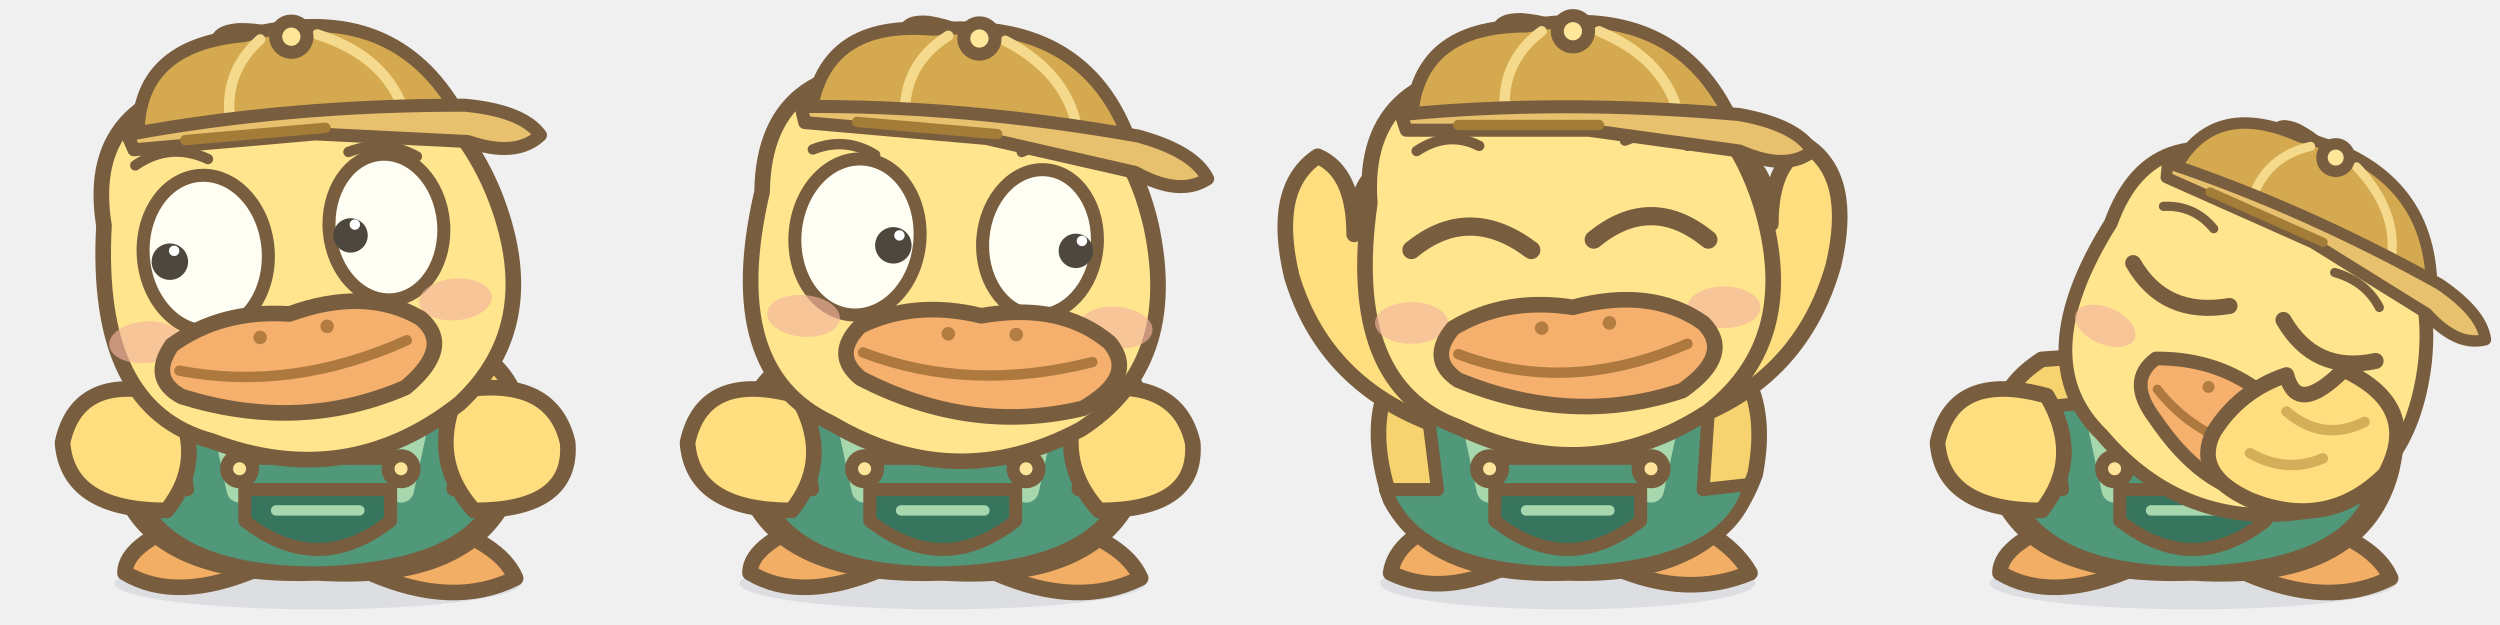
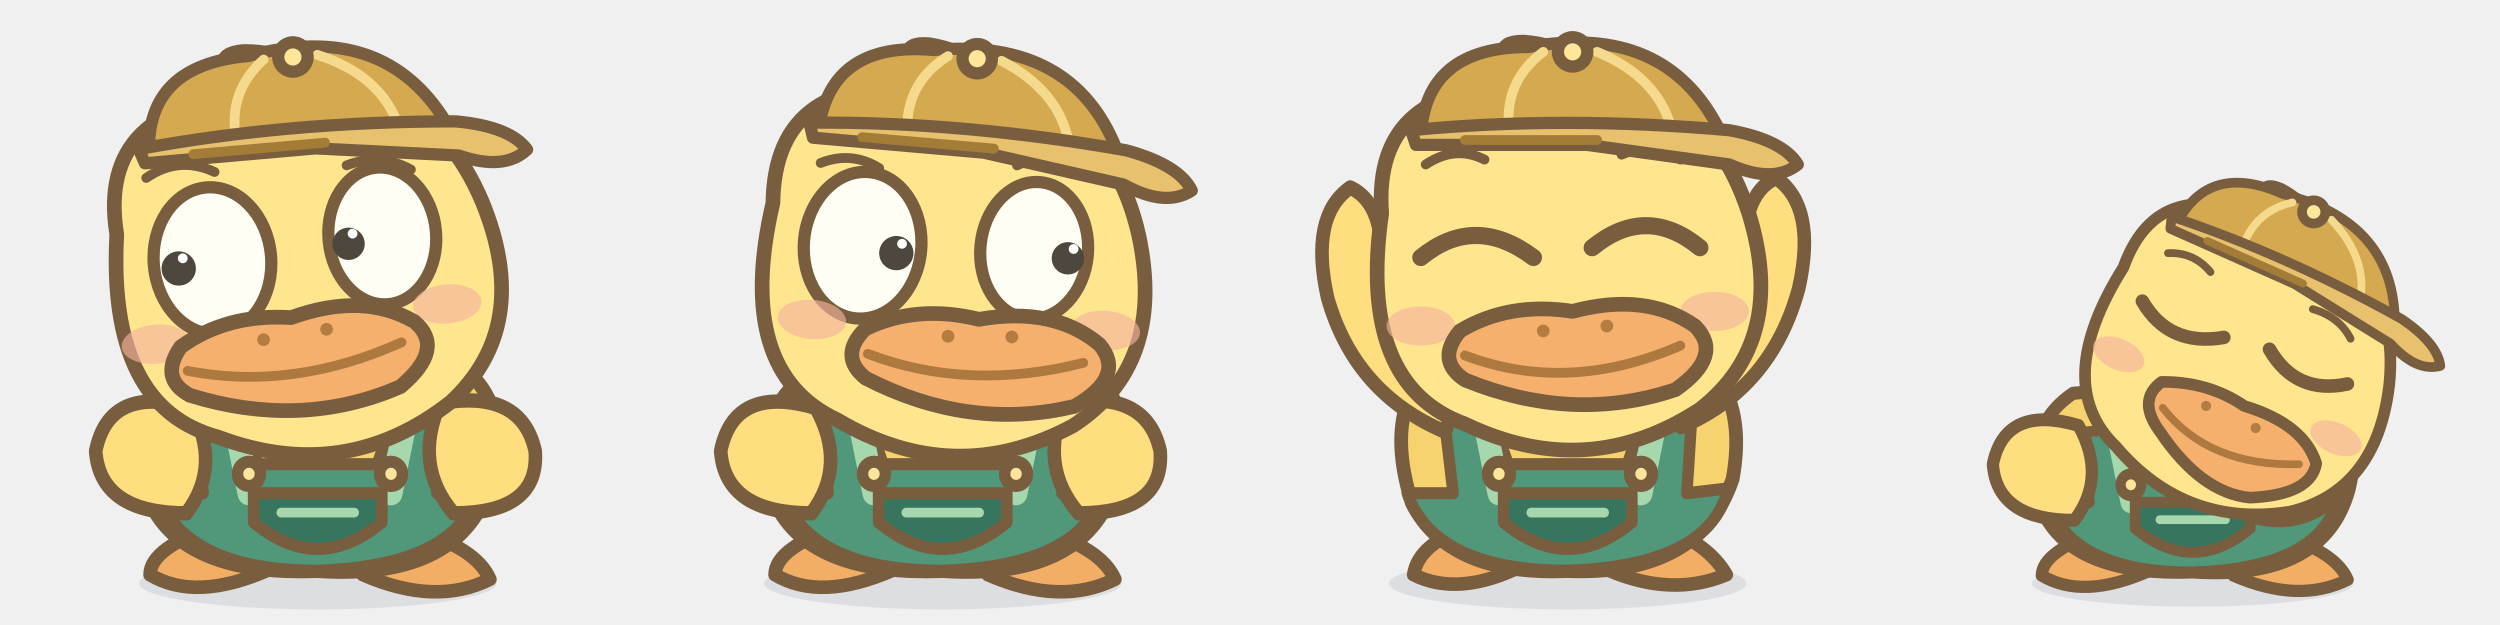
<svg xmlns="http://www.w3.org/2000/svg" width="480" height="120" viewBox="0 0 480 120">
  <g stroke="#785D3E" stroke-width="3" stroke-linecap="round" stroke-linejoin="round">
    <g id="pip-look-left">
-       <ellipse cx="61" cy="112" rx="39" ry="5" fill="#65708A" opacity=".14" stroke="none" />
-       <path d="M39 99Q24 104 24 110Q34 116 50 109L51 98M72 100L71 110Q87 117 99 111Q96 104 82 100" fill="#F3AE65" />
-       <path d="M32 69Q18 78 25 97Q33 111 61 110Q93 112 99 91Q104 71 86 65Z" fill="#F6D36E" />
-       <g stroke="#785D3E" stroke-width="2.5" stroke-linejoin="round" stroke-linecap="round">
-         <path d="M34 78L44 77L48 88H74L78 77L88 79L87 94L96 93Q92 109 61 110Q32 110 26 94L36 94Z" fill="#51977A" />
-         <path d="M43 80L46 94M80 80L77 94" fill="none" stroke="#A7D7AC" stroke-width="5" />
-         <path d="M47 94H75V100Q61 111 47 100Z" fill="#37755F" />
-         <path d="M53 98H69" stroke="#A7D7AC" stroke-width="2" />
-         <circle cx="46" cy="90" r="2.5" fill="#FFE599" />
-         <circle cx="77" cy="90" r="2.5" fill="#FFE599" />
-       </g>
-       <path d="M33 76Q15 71 12 85Q13 98 32 98Q40 88 33 76M88 75Q106 72 109 85Q110 98 91 98Q82 88 88 75" fill="#FFDE7F" />
-       <g transform="translate(-1 1) rotate(-5 60 64)">
+       <ellipse cx="61" cy="112" rx="34.32" ry="5" fill="#65708A" opacity=".14" stroke="none" />
+       <g transform="translate(61 106) scale(0.87) translate(-61 -105)" data-growth-part="feet">
+         <path d="M39 99Q24 104 24 110Q34 116 50 109L51 98M72 100L71 110Q87 117 99 111Q96 104 82 100" fill="#F3AE65" />
+       </g>
+       <g transform="translate(61 104) scale(0.88 0.93) translate(-61 -104)" data-growth-part="body">
+         <path d="M32 69Q18 78 25 97Q33 111 61 110Q93 112 99 91Q104 71 86 65Z" fill="#F6D36E" />
+         <g stroke="#785D3E" stroke-width="2.5" stroke-linejoin="round" stroke-linecap="round">
+           <path d="M34 78L44 77L48 88H74L78 77L88 79L87 94L96 93Q92 109 61 110Q32 110 26 94L36 94Z" fill="#51977A" />
+           <path d="M43 80L46 94M80 80L77 94" fill="none" stroke="#A7D7AC" stroke-width="5" />
+           <path d="M47 94H75V100Q61 111 47 100Z" fill="#37755F" />
+           <path d="M53 98H69" stroke="#A7D7AC" stroke-width="2" />
+           <circle cx="46" cy="90" r="2.5" fill="#FFE599" />
+           <circle cx="77" cy="90" r="2.5" fill="#FFE599" />
+         </g>
+       </g>
+       <g transform="translate(61 82) scale(0.87 0.92) translate(-61 -80)" data-growth-part="wings">
+         <path d="M33 76Q15 71 12 85Q13 98 32 98Q40 88 33 76M88 75Q106 72 109 85Q110 98 91 98Q82 88 88 75" fill="#FFDE7F" />
+       </g>
+       <g transform="translate(61 72) scale(0.94) translate(-61 -72)" data-growth-part="head">
+         <g transform="translate(-1 1) rotate(-5 60 64)">
+           <path d="M23 39Q21 12 54 13Q88 8 98 39Q106 65 88 79Q65 94 40 82Q18 74 23 39Z" fill="#FFE68E" />
+           <path d="M54 14Q43 4 52 4Q65 5 64 15M61 12Q69 4 72 9" fill="#FFE68E" />
+           <path d="M30 28Q37 24 44 28M71 29Q78 27 84 31" fill="none" stroke-width="2" />
+           <ellipse cx="42" cy="46" rx="12" ry="15" fill="#FFFEF4" stroke-width="2.5" />
+           <ellipse cx="77" cy="44" rx="11" ry="14" fill="#FFFEF4" stroke-width="2.5" />
+           <g fill="#4E473E" stroke="none">
+             <circle cx="35" cy="47" r="3.5" />
+             <circle cx="70" cy="45" r="3.3" />
+           </g>
+           <g fill="#FFF" stroke="none">
+             <circle cx="36" cy="45" r="1" />
+             <circle cx="71" cy="43" r="1" />
+           </g>
+           <g fill="#F3B39B" opacity=".65" stroke="none">
+             <ellipse cx="29" cy="62" rx="7" ry="4" />
+             <ellipse cx="89" cy="59" rx="7" ry="4" />
+           </g>
+           <g transform="translate(-5 0)">
+             <path d="M39 63Q49 57 62 59Q77 55 87 62Q93 68 83 75Q62 82 40 73Q34 69 39 63Z" fill="#F5B06D" />
+             <path d="M40 68Q61 74 84 66" fill="none" stroke="#AD793E" stroke-width="2" />
+             <g fill="#B37C40" stroke="none">
+               <circle cx="56" cy="63" r="1.3" />
+               <circle cx="69" cy="62" r="1.3" />
+             </g>
+           </g>
+           <g stroke="#785D3E" stroke-width="2.5" stroke-linejoin="round" stroke-linecap="round">
+             <path d="M31 23Q32 5 53 5Q81 0 92 22Z" fill="#D4A94F" />
+             <path d="M56 6Q48 12 49 22M67 6Q79 11 82 21" fill="none" stroke="#F5DA8D" stroke-width="2" />
+             <path d="M29 22Q60 19 94 22Q105 24 108 29Q103 33 94 29L65 25H30Z" fill="#E7C16E" />
+             <path d="M40 24H67" fill="none" stroke="#A37D38" stroke-width="2" />
+             <circle cx="62" cy="6" r="3" fill="#FFE699" />
+           </g>
+         </g>
+       </g>
+     </g>
+     <g id="pip-look-right" transform="translate(120 0)">
+       <ellipse cx="61" cy="112" rx="34.32" ry="5" fill="#65708A" opacity=".14" stroke="none" />
+       <g transform="translate(61 106) scale(0.87) translate(-61 -105)" data-growth-part="feet">
+         <path d="M39 99Q24 104 24 110Q34 116 50 109L51 98M72 100L71 110Q87 117 99 111Q96 104 82 100" fill="#F3AE65" />
+       </g>
+       <g transform="translate(61 104) scale(0.88 0.93) translate(-61 -104)" data-growth-part="body">
+         <path d="M32 69Q18 78 25 97Q33 111 61 110Q93 112 99 91Q104 71 86 65Z" fill="#F6D36E" />
+         <g stroke="#785D3E" stroke-width="2.5" stroke-linejoin="round" stroke-linecap="round">
+           <path d="M34 78L44 77L48 88H74L78 77L88 79L87 94L96 93Q92 109 61 110Q32 110 26 94L36 94Z" fill="#51977A" />
+           <path d="M43 80L46 94M80 80L77 94" fill="none" stroke="#A7D7AC" stroke-width="5" />
+           <path d="M47 94H75V100Q61 111 47 100Z" fill="#37755F" />
+           <path d="M53 98H69" stroke="#A7D7AC" stroke-width="2" />
+           <circle cx="46" cy="90" r="2.5" fill="#FFE599" />
+           <circle cx="77" cy="90" r="2.5" fill="#FFE599" />
+         </g>
+       </g>
+       <g transform="translate(61 82) scale(0.87 0.92) translate(-61 -80)" data-growth-part="wings">
+         <path d="M33 76Q15 71 12 85Q13 98 32 98Q40 88 33 76M88 75Q106 72 109 85Q110 98 91 98Q82 88 88 75" fill="#FFDE7F" />
+       </g>
+       <g transform="translate(61 72) scale(0.94) translate(-61 -72)" data-growth-part="head">
+         <g transform="translate(1 1) rotate(5 60 64)">
+           <path d="M23 39Q21 12 54 13Q88 8 98 39Q106 65 88 79Q65 94 40 82Q18 74 23 39Z" fill="#FFE68E" />
+           <path d="M54 14Q43 4 52 4Q65 5 64 15M61 12Q69 4 72 9" fill="#FFE68E" />
+           <path d="M32 30Q38 27 44 30M72 27Q79 23 86 28" fill="none" stroke-width="2" />
+           <ellipse cx="42" cy="46" rx="12" ry="15" fill="#FFFEF4" stroke-width="2.5" />
+           <ellipse cx="77" cy="44" rx="11" ry="14" fill="#FFFEF4" stroke-width="2.5" />
+           <g fill="#4E473E" stroke="none">
+             <circle cx="49" cy="47" r="3.5" />
+             <circle cx="84" cy="45" r="3.3" />
+           </g>
+           <g fill="#FFF" stroke="none">
+             <circle cx="50" cy="45" r="1" />
+             <circle cx="85" cy="43" r="1" />
+           </g>
+           <g fill="#F3B39B" opacity=".65" stroke="none">
+             <ellipse cx="33" cy="62" rx="7" ry="4" />
+             <ellipse cx="93" cy="59" rx="7" ry="4" />
+           </g>
+           <g transform="translate(5 0)">
+             <path d="M39 63Q49 57 62 59Q77 55 87 62Q93 68 83 75Q62 82 40 73Q34 69 39 63Z" fill="#F5B06D" />
+             <path d="M40 68Q61 74 84 66" fill="none" stroke="#AD793E" stroke-width="2" />
+             <g fill="#B37C40" stroke="none">
+               <circle cx="56" cy="63" r="1.3" />
+               <circle cx="69" cy="62" r="1.3" />
+             </g>
+           </g>
+           <g stroke="#785D3E" stroke-width="2.5" stroke-linejoin="round" stroke-linecap="round">
+             <path d="M31 23Q32 5 53 5Q81 0 92 22Z" fill="#D4A94F" />
+             <path d="M56 6Q48 12 49 22M67 6Q79 11 82 21" fill="none" stroke="#F5DA8D" stroke-width="2" />
+             <path d="M29 22Q60 19 94 22Q105 24 108 29Q103 33 94 29L65 25H30Z" fill="#E7C16E" />
+             <path d="M40 24H67" fill="none" stroke="#A37D38" stroke-width="2" />
+             <circle cx="62" cy="6" r="3" fill="#FFE699" />
+           </g>
+         </g>
+       </g>
+     </g>
+     <g id="pip-stretch" transform="translate(240 0)">
+       <ellipse cx="61" cy="112" rx="34.32" ry="5" fill="#65708A" opacity=".14" stroke="none" />
+       <g transform="translate(61 106) scale(0.87) translate(-61 -105)" data-growth-part="feet">
+         <path d="M40 99Q28 103 27 110Q37 115 51 108L52 97M71 99L70 109Q84 115 96 110Q92 103 81 99" fill="#F3AE65" />
+       </g>
+       <g transform="translate(61 104) scale(0.88 0.93) translate(-61 -104)" data-growth-part="body">
+         <path d="M34 65Q20 75 27 96Q35 111 61 110Q90 111 97 91Q101 70 84 63Z" fill="#F6D36E" />
+         <g stroke="#785D3E" stroke-width="2.5" stroke-linejoin="round" stroke-linecap="round">
+           <path d="M34 78L44 77L48 88H74L78 77L88 79L87 94L96 93Q92 109 61 110Q32 110 26 94L36 94Z" fill="#51977A" />
+           <path d="M43 80L46 94M80 80L77 94" fill="none" stroke="#A7D7AC" stroke-width="5" />
+           <path d="M47 94H75V100Q61 111 47 100Z" fill="#37755F" />
+           <path d="M53 98H69" stroke="#A7D7AC" stroke-width="2" />
+           <circle cx="46" cy="90" r="2.5" fill="#FFE599" />
+           <circle cx="77" cy="90" r="2.5" fill="#FFE599" />
+         </g>
+       </g>
+       <g transform="translate(61 82) scale(0.87 0.92) translate(-61 -80)" data-growth-part="wings">
+         <path d="M34 81Q14 73 8 53Q4 36 13 30Q20 33 20 45Q21 31 27 34Q31 43 29 51Q28 62 38 69Z" fill="#FFDE7F" />
+         <path d="M86 80Q106 72 112 51Q116 34 107 28Q100 31 100 43Q99 29 93 32Q89 41 91 49Q92 60 82 68Z" fill="#FFDE7F" />
+       </g>
+       <g transform="translate(61 72) scale(0.94) translate(-61 -72)" data-growth-part="head">
        <path d="M23 39Q21 12 54 13Q88 8 98 39Q106 65 88 79Q65 94 40 82Q18 74 23 39Z" fill="#FFE68E" />
        <path d="M54 14Q43 4 52 4Q65 5 64 15M61 12Q69 4 72 9" fill="#FFE68E" />
-         <path d="M30 28Q37 24 44 28M71 29Q78 27 84 31" fill="none" stroke-width="2" />
-         <ellipse cx="42" cy="46" rx="12" ry="15" fill="#FFFEF4" stroke-width="2.5" />
-         <ellipse cx="77" cy="44" rx="11" ry="14" fill="#FFFEF4" stroke-width="2.5" />
-         <g fill="#4E473E" stroke="none">
-           <circle cx="35" cy="47" r="3.5" />
-           <circle cx="70" cy="45" r="3.3" />
-         </g>
-         <g fill="#FFF" stroke="none">
-           <circle cx="36" cy="45" r="1" />
-           <circle cx="71" cy="43" r="1" />
-         </g>
+         <path d="M32 29Q38 25 44 28M72 27Q79 24 84 28" fill="none" stroke-width="2" />
+         <path d="M31 48Q42 39 54 48M66 46Q77 37 88 46" fill="none" stroke-width="3.5" />
        <g fill="#F3B39B" opacity=".65" stroke="none">
-           <ellipse cx="29" cy="62" rx="7" ry="4" />
-           <ellipse cx="89" cy="59" rx="7" ry="4" />
-         </g>
-         <g transform="translate(-5 0)">
-           <path d="M39 63Q49 57 62 59Q77 55 87 62Q93 68 83 75Q62 82 40 73Q34 69 39 63Z" fill="#F5B06D" />
-           <path d="M40 68Q61 74 84 66" fill="none" stroke="#AD793E" stroke-width="2" />
-           <g fill="#B37C40" stroke="none">
-             <circle cx="56" cy="63" r="1.3" />
-             <circle cx="69" cy="62" r="1.3" />
-           </g>
+           <ellipse cx="31" cy="62" rx="7" ry="4" />
+           <ellipse cx="91" cy="59" rx="7" ry="4" />
+         </g>
+         <path d="M39 63Q49 57 62 59Q77 55 87 62Q93 68 83 75Q62 82 40 73Q34 69 39 63Z" fill="#F5B06D" />
+         <path d="M40 68Q61 76 84 66" fill="none" stroke="#AD793E" stroke-width="2" />
+         <g fill="#B37C40" stroke="none">
+           <circle cx="56" cy="63" r="1.3" />
+           <circle cx="69" cy="62" r="1.3" />
        </g>
        <g stroke="#785D3E" stroke-width="2.5" stroke-linejoin="round" stroke-linecap="round">
          <path d="M31 23Q32 5 53 5Q81 0 92 22Z" fill="#D4A94F" />
          <path d="M56 6Q48 12 49 22M67 6Q79 11 82 21" fill="none" stroke="#F5DA8D" stroke-width="2" />
          <path d="M29 22Q60 19 94 22Q105 24 108 29Q103 33 94 29L65 25H30Z" fill="#E7C16E" />
          <path d="M40 24H67" fill="none" stroke="#A37D38" stroke-width="2" />
          <circle cx="62" cy="6" r="3" fill="#FFE699" />
        </g>
      </g>
    </g>
-     <g id="pip-look-right" transform="translate(120 0)">
-       <ellipse cx="61" cy="112" rx="39" ry="5" fill="#65708A" opacity=".14" stroke="none" />
-       <path d="M39 99Q24 104 24 110Q34 116 50 109L51 98M72 100L71 110Q87 117 99 111Q96 104 82 100" fill="#F3AE65" />
-       <path d="M32 69Q18 78 25 97Q33 111 61 110Q93 112 99 91Q104 71 86 65Z" fill="#F6D36E" />
-       <g stroke="#785D3E" stroke-width="2.5" stroke-linejoin="round" stroke-linecap="round">
-         <path d="M34 78L44 77L48 88H74L78 77L88 79L87 94L96 93Q92 109 61 110Q32 110 26 94L36 94Z" fill="#51977A" />
-         <path d="M43 80L46 94M80 80L77 94" fill="none" stroke="#A7D7AC" stroke-width="5" />
-         <path d="M47 94H75V100Q61 111 47 100Z" fill="#37755F" />
-         <path d="M53 98H69" stroke="#A7D7AC" stroke-width="2" />
-         <circle cx="46" cy="90" r="2.5" fill="#FFE599" />
-         <circle cx="77" cy="90" r="2.5" fill="#FFE599" />
-       </g>
-       <path d="M33 76Q15 71 12 85Q13 98 32 98Q40 88 33 76M88 75Q106 72 109 85Q110 98 91 98Q82 88 88 75" fill="#FFDE7F" />
-       <g transform="translate(1 1) rotate(5 60 64)">
-         <path d="M23 39Q21 12 54 13Q88 8 98 39Q106 65 88 79Q65 94 40 82Q18 74 23 39Z" fill="#FFE68E" />
-         <path d="M54 14Q43 4 52 4Q65 5 64 15M61 12Q69 4 72 9" fill="#FFE68E" />
-         <path d="M32 30Q38 27 44 30M72 27Q79 23 86 28" fill="none" stroke-width="2" />
-         <ellipse cx="42" cy="46" rx="12" ry="15" fill="#FFFEF4" stroke-width="2.5" />
-         <ellipse cx="77" cy="44" rx="11" ry="14" fill="#FFFEF4" stroke-width="2.5" />
-         <g fill="#4E473E" stroke="none">
-           <circle cx="49" cy="47" r="3.5" />
-           <circle cx="84" cy="45" r="3.3" />
-         </g>
-         <g fill="#FFF" stroke="none">
-           <circle cx="50" cy="45" r="1" />
-           <circle cx="85" cy="43" r="1" />
-         </g>
-         <g fill="#F3B39B" opacity=".65" stroke="none">
-           <ellipse cx="33" cy="62" rx="7" ry="4" />
-           <ellipse cx="93" cy="59" rx="7" ry="4" />
-         </g>
-         <g transform="translate(5 0)">
-           <path d="M39 63Q49 57 62 59Q77 55 87 62Q93 68 83 75Q62 82 40 73Q34 69 39 63Z" fill="#F5B06D" />
-           <path d="M40 68Q61 74 84 66" fill="none" stroke="#AD793E" stroke-width="2" />
-           <g fill="#B37C40" stroke="none">
-             <circle cx="56" cy="63" r="1.3" />
-             <circle cx="69" cy="62" r="1.3" />
-           </g>
-         </g>
-         <g stroke="#785D3E" stroke-width="2.5" stroke-linejoin="round" stroke-linecap="round">
-           <path d="M31 23Q32 5 53 5Q81 0 92 22Z" fill="#D4A94F" />
-           <path d="M56 6Q48 12 49 22M67 6Q79 11 82 21" fill="none" stroke="#F5DA8D" stroke-width="2" />
-           <path d="M29 22Q60 19 94 22Q105 24 108 29Q103 33 94 29L65 25H30Z" fill="#E7C16E" />
-           <path d="M40 24H67" fill="none" stroke="#A37D38" stroke-width="2" />
-           <circle cx="62" cy="6" r="3" fill="#FFE699" />
-         </g>
-       </g>
-     </g>
-     <g id="pip-stretch" transform="translate(240 0)">
-       <ellipse cx="61" cy="112" rx="36" ry="5" fill="#65708A" opacity=".14" stroke="none" />
-       <path d="M40 99Q28 103 27 110Q37 115 51 108L52 97M71 99L70 109Q84 115 96 110Q92 103 81 99" fill="#F3AE65" />
-       <path d="M34 65Q20 75 27 96Q35 111 61 110Q90 111 97 91Q101 70 84 63Z" fill="#F6D36E" />
-       <g stroke="#785D3E" stroke-width="2.5" stroke-linejoin="round" stroke-linecap="round">
-         <path d="M34 78L44 77L48 88H74L78 77L88 79L87 94L96 93Q92 109 61 110Q32 110 26 94L36 94Z" fill="#51977A" />
-         <path d="M43 80L46 94M80 80L77 94" fill="none" stroke="#A7D7AC" stroke-width="5" />
-         <path d="M47 94H75V100Q61 111 47 100Z" fill="#37755F" />
-         <path d="M53 98H69" stroke="#A7D7AC" stroke-width="2" />
-         <circle cx="46" cy="90" r="2.5" fill="#FFE599" />
-         <circle cx="77" cy="90" r="2.5" fill="#FFE599" />
-       </g>
-       <path d="M34 81Q14 73 8 53Q4 36 13 30Q20 33 20 45Q21 31 27 34Q31 43 29 51Q28 62 38 69Z" fill="#FFDE7F" />
-       <path d="M86 80Q106 72 112 51Q116 34 107 28Q100 31 100 43Q99 29 93 32Q89 41 91 49Q92 60 82 68Z" fill="#FFDE7F" />
-       <path d="M23 39Q21 12 54 13Q88 8 98 39Q106 65 88 79Q65 94 40 82Q18 74 23 39Z" fill="#FFE68E" />
-       <path d="M54 14Q43 4 52 4Q65 5 64 15M61 12Q69 4 72 9" fill="#FFE68E" />
-       <path d="M32 29Q38 25 44 28M72 27Q79 24 84 28" fill="none" stroke-width="2" />
-       <path d="M31 48Q42 39 54 48M66 46Q77 37 88 46" fill="none" stroke-width="3.5" />
-       <g fill="#F3B39B" opacity=".65" stroke="none">
-         <ellipse cx="31" cy="62" rx="7" ry="4" />
-         <ellipse cx="91" cy="59" rx="7" ry="4" />
-       </g>
-       <path d="M39 63Q49 57 62 59Q77 55 87 62Q93 68 83 75Q62 82 40 73Q34 69 39 63Z" fill="#F5B06D" />
-       <path d="M40 68Q61 76 84 66" fill="none" stroke="#AD793E" stroke-width="2" />
-       <g fill="#B37C40" stroke="none">
-         <circle cx="56" cy="63" r="1.3" />
-         <circle cx="69" cy="62" r="1.3" />
-       </g>
-       <g stroke="#785D3E" stroke-width="2.5" stroke-linejoin="round" stroke-linecap="round">
-         <path d="M31 23Q32 5 53 5Q81 0 92 22Z" fill="#D4A94F" />
-         <path d="M56 6Q48 12 49 22M67 6Q79 11 82 21" fill="none" stroke="#F5DA8D" stroke-width="2" />
-         <path d="M29 22Q60 19 94 22Q105 24 108 29Q103 33 94 29L65 25H30Z" fill="#E7C16E" />
-         <path d="M40 24H67" fill="none" stroke="#A37D38" stroke-width="2" />
-         <circle cx="62" cy="6" r="3" fill="#FFE699" />
-       </g>
-     </g>
    <g id="pip-preen" transform="translate(360 0)">
-       <ellipse cx="61" cy="112" rx="39" ry="5" fill="#65708A" opacity=".14" stroke="none" />
-       <path d="M39 99Q24 104 24 110Q34 116 50 109L51 98M72 100L71 110Q87 117 99 111Q96 104 82 100" fill="#F3AE65" />
-       <path d="M32 69Q18 78 25 97Q33 111 61 110Q93 112 99 91Q104 71 86 65Z" fill="#F6D36E" />
-       <g stroke="#785D3E" stroke-width="2.5" stroke-linejoin="round" stroke-linecap="round">
-         <path d="M34 78L44 77L48 88H74L78 77L88 79L87 94L96 93Q92 109 61 110Q32 110 26 94L36 94Z" fill="#51977A" />
-         <path d="M43 80L46 94M80 80L77 94" fill="none" stroke="#A7D7AC" stroke-width="5" />
-         <path d="M47 94H75V100Q61 111 47 100Z" fill="#37755F" />
-         <path d="M53 98H69" stroke="#A7D7AC" stroke-width="2" />
-         <circle cx="46" cy="90" r="2.5" fill="#FFE599" />
-         <circle cx="77" cy="90" r="2.5" fill="#FFE599" />
-       </g>
-       <path d="M33 76Q15 71 12 85Q13 98 32 98Q40 88 33 76" fill="#FFDE7F" />
-       <g transform="translate(14 20) scale(.88) rotate(24 60 62)">
-         <path d="M23 39Q21 12 54 13Q88 8 98 39Q106 65 88 79Q65 94 40 82Q18 74 23 39Z" fill="#FFE68E" />
-         <path d="M54 14Q43 4 52 4Q65 5 64 15M61 12Q69 4 72 9" fill="#FFE68E" />
-         <path d="M32 31Q38 28 44 31M72 29Q79 28 84 32" fill="none" stroke-width="2" />
-         <path d="M31 45Q42 53 54 45M66 43Q77 51 88 43" fill="none" stroke-width="3.5" />
-         <g fill="#F3B39B" opacity=".65" stroke="none">
-           <ellipse cx="31" cy="60" rx="7" ry="4" />
-           <ellipse cx="91" cy="57" rx="7" ry="4" />
-         </g>
-         <path d="M44 62Q55 57 66 59Q82 57 89 65Q91 73 77 80Q65 84 49 74Q40 69 44 62Z" fill="#F5B06D" />
-         <path d="M47 68Q64 77 85 67" fill="none" stroke="#AD793E" stroke-width="2" />
-         <g fill="#B37C40" stroke="none">
-           <circle cx="57" cy="63" r="1.3" />
-           <circle cx="71" cy="63" r="1.3" />
-         </g>
-         <g stroke="#785D3E" stroke-width="2.5" stroke-linejoin="round" stroke-linecap="round">
-           <path d="M31 23Q32 5 53 5Q81 0 92 22Z" fill="#D4A94F" />
-           <path d="M56 6Q48 12 49 22M67 6Q79 11 82 21" fill="none" stroke="#F5DA8D" stroke-width="2" />
-           <path d="M29 22Q60 19 94 22Q105 24 108 29Q103 33 94 29L65 25H30Z" fill="#E7C16E" />
-           <path d="M40 24H67" fill="none" stroke="#A37D38" stroke-width="2" />
-           <circle cx="62" cy="6" r="3" fill="#FFE699" />
-         </g>
-       </g>
-       <path d="M90 71Q105 78 98 91Q87 102 72 96Q61 91 65 83Q70 75 79 72Q81 80 90 71Z" fill="#FFDE7F" />
-       <path d="M72 87Q79 91 86 88M79 79Q86 85 94 81" fill="none" stroke="#D4AE58" stroke-width="2" />
+       <g transform="translate(61 112) scale(.90) translate(-61 -112)">
+         <ellipse cx="61" cy="112" rx="34.32" ry="5" fill="#65708A" opacity=".14" stroke="none" />
+         <g transform="translate(61 106) scale(0.87) translate(-61 -105)" data-growth-part="feet">
+           <path d="M39 99Q24 104 24 110Q34 116 50 109L51 98M72 100L71 110Q87 117 99 111Q96 104 82 100" fill="#F3AE65" />
+         </g>
+         <g transform="translate(61 104) scale(0.88 0.93) translate(-61 -104)" data-growth-part="body">
+           <path d="M32 69Q18 78 25 97Q33 111 61 110Q93 112 99 91Q104 71 86 65Z" fill="#F6D36E" />
+           <g stroke="#785D3E" stroke-width="2.5" stroke-linejoin="round" stroke-linecap="round">
+             <path d="M34 78L44 77L48 88H74L78 77L88 79L87 94L96 93Q92 109 61 110Q32 110 26 94L36 94Z" fill="#51977A" />
+             <path d="M43 80L46 94M80 80L77 94" fill="none" stroke="#A7D7AC" stroke-width="5" />
+             <path d="M47 94H75V100Q61 111 47 100Z" fill="#37755F" />
+             <path d="M53 98H69" stroke="#A7D7AC" stroke-width="2" />
+             <circle cx="46" cy="90" r="2.5" fill="#FFE599" />
+             <circle cx="77" cy="90" r="2.5" fill="#FFE599" />
+           </g>
+         </g>
+         <g transform="translate(61 82) scale(0.87 0.92) translate(-61 -80)" data-growth-part="wings">
+           <path d="M33 76Q15 71 12 85Q13 98 32 98Q40 88 33 76" fill="#FFDE7F" />
+           <path d="M90 71Q105 78 98 91Q87 102 72 96Q61 91 65 83Q70 75 79 72Q81 80 90 71Z" fill="#FFDE7F" />
+           <path d="M72 87Q79 91 86 88M79 79Q86 85 94 81" fill="none" stroke="#D4AE58" stroke-width="2" />
+         </g>
+         <g transform="translate(61 72) scale(0.94) translate(-61 -72)" data-growth-part="head">
+           <g transform="translate(14 20) scale(.88) rotate(24 60 62)">
+             <path d="M23 39Q21 12 54 13Q88 8 98 39Q106 65 88 79Q65 94 40 82Q18 74 23 39Z" fill="#FFE68E" />
+             <path d="M54 14Q43 4 52 4Q65 5 64 15M61 12Q69 4 72 9" fill="#FFE68E" />
+             <path d="M32 31Q38 28 44 31M72 29Q79 28 84 32" fill="none" stroke-width="2" />
+             <path d="M31 45Q42 53 54 45M66 43Q77 51 88 43" fill="none" stroke-width="3.5" />
+             <g fill="#F3B39B" opacity=".65" stroke="none">
+               <ellipse cx="31" cy="60" rx="7" ry="4" />
+               <ellipse cx="91" cy="57" rx="7" ry="4" />
+             </g>
+             <path d="M44 62Q55 57 66 59Q82 57 89 65Q91 73 77 80Q65 84 49 74Q40 69 44 62Z" fill="#F5B06D" />
+             <path d="M47 68Q64 77 85 67" fill="none" stroke="#AD793E" stroke-width="2" />
+             <g fill="#B37C40" stroke="none">
+               <circle cx="57" cy="63" r="1.3" />
+               <circle cx="71" cy="63" r="1.3" />
+             </g>
+             <g stroke="#785D3E" stroke-width="2.5" stroke-linejoin="round" stroke-linecap="round">
+               <path d="M31 23Q32 5 53 5Q81 0 92 22Z" fill="#D4A94F" />
+               <path d="M56 6Q48 12 49 22M67 6Q79 11 82 21" fill="none" stroke="#F5DA8D" stroke-width="2" />
+               <path d="M29 22Q60 19 94 22Q105 24 108 29Q103 33 94 29L65 25H30Z" fill="#E7C16E" />
+               <path d="M40 24H67" fill="none" stroke="#A37D38" stroke-width="2" />
+               <circle cx="62" cy="6" r="3" fill="#FFE699" />
+             </g>
+           </g>
+         </g>
+       </g>
    </g>
  </g>
</svg>
